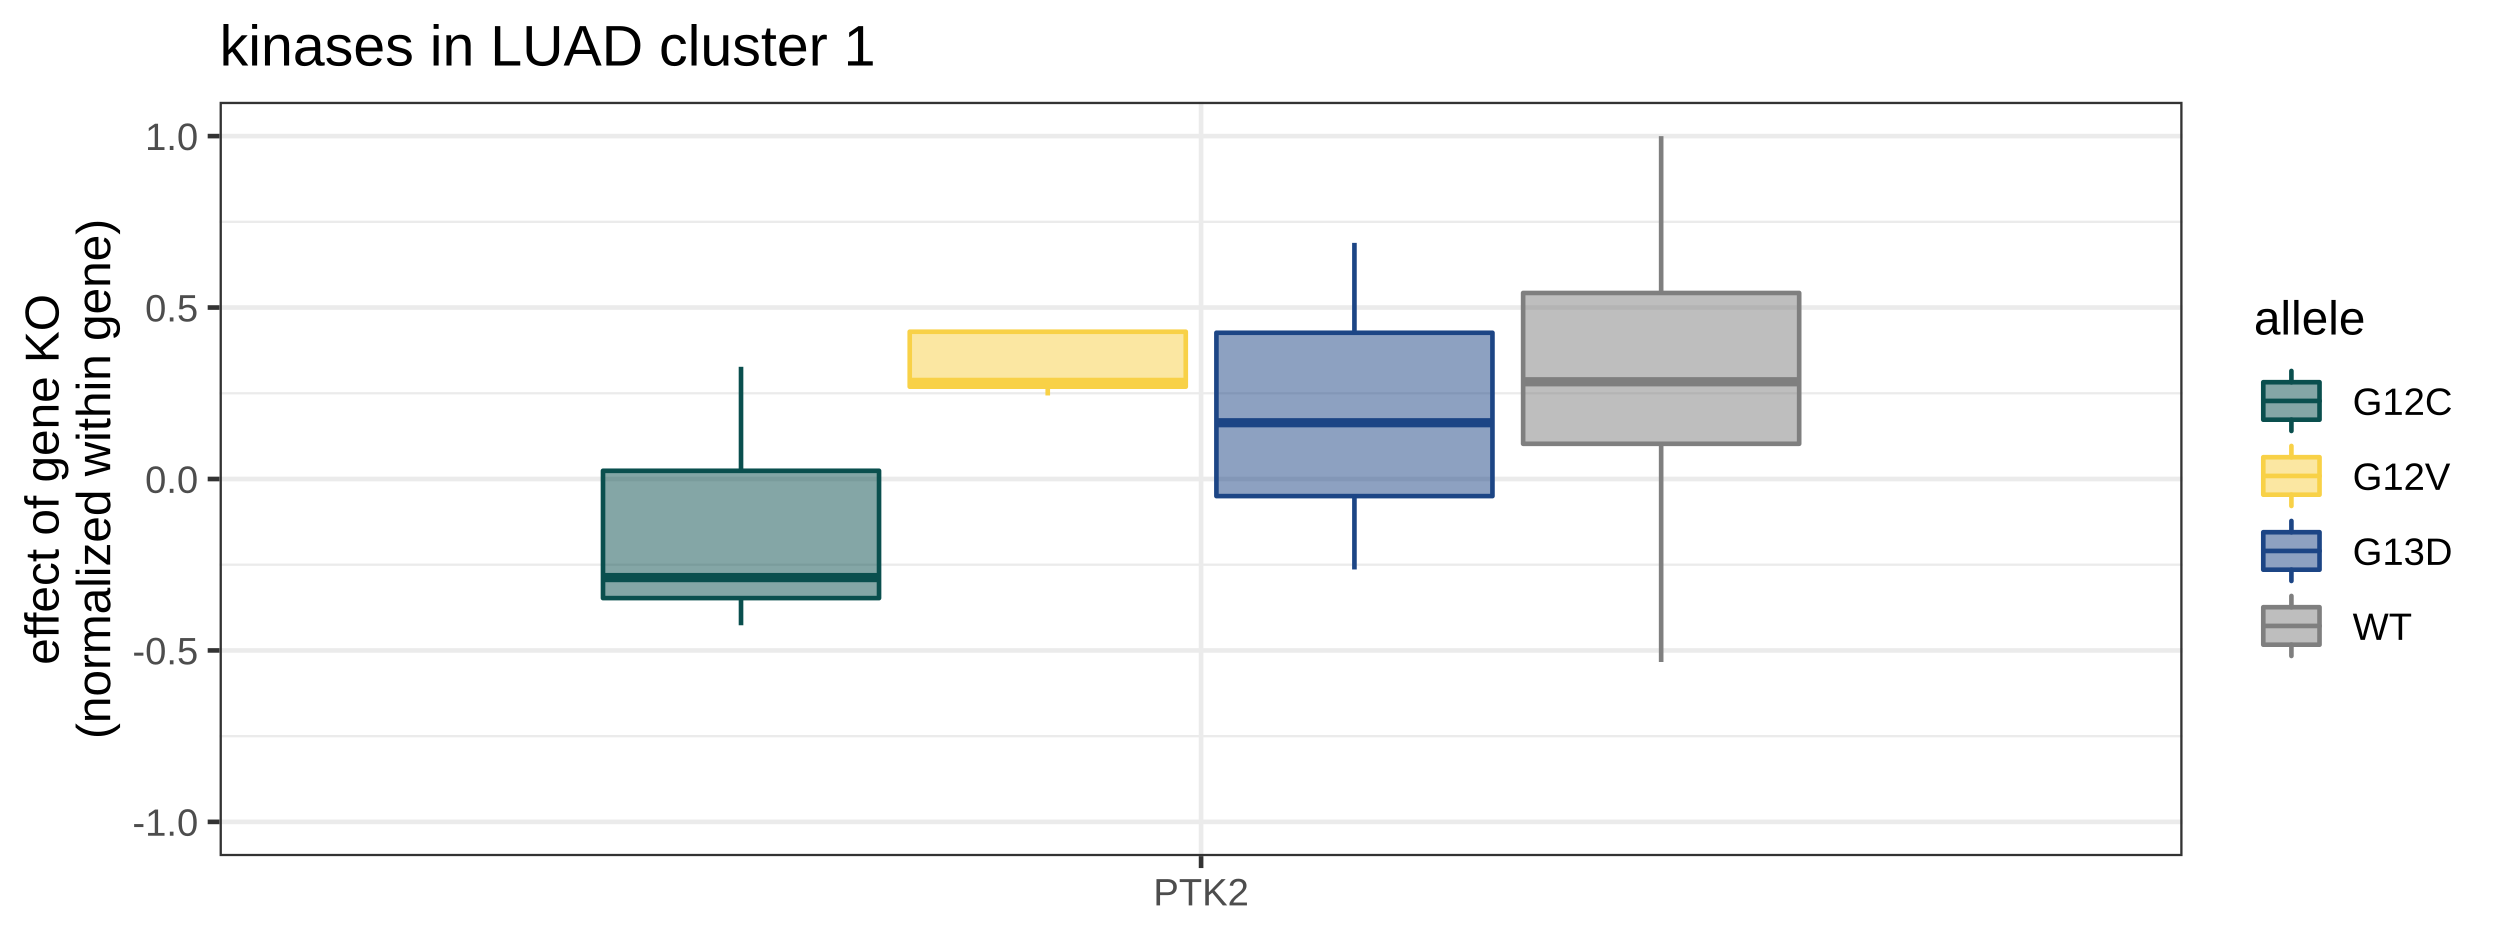
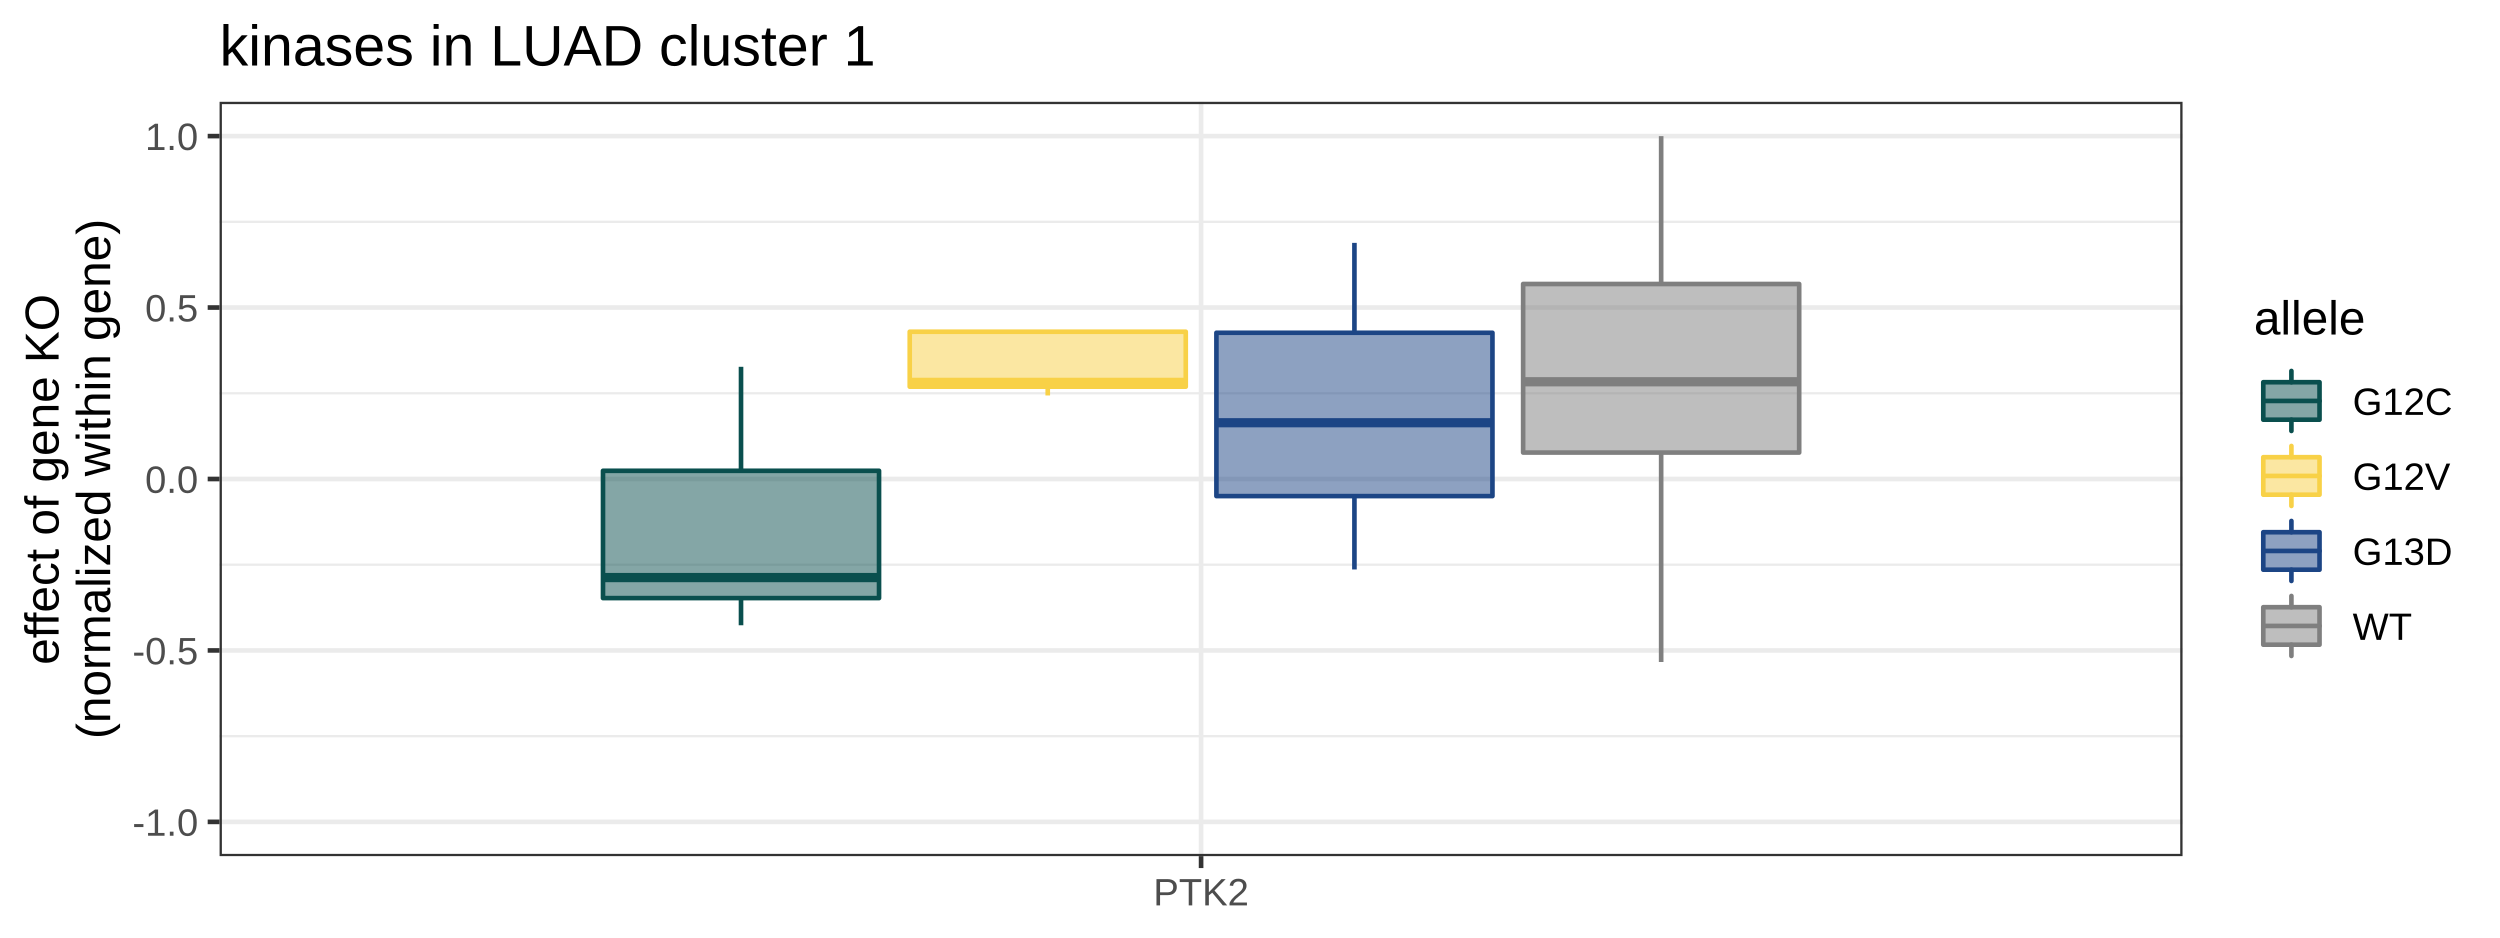
<svg xmlns="http://www.w3.org/2000/svg" viewBox="0 0 576.00 216.00">
  <defs>
    <style type="text/css">
    line, polyline, polygon, path, rect, circle {
      fill: none;
      stroke: #000000;
      stroke-linecap: round;
      stroke-linejoin: round;
      stroke-miterlimit: 10.00;
    }
  </style>
  </defs>
  <rect width="100%" height="100%" style="stroke: none; fill: #FFFFFF;" />
  <rect x="0.00" y="0.00" width="576.00" height="216.00" style="stroke-width: 1.07; stroke: #FFFFFF; fill: #FFFFFF;" />
  <defs>
    <clipPath id="cpNTAuNTl8NTAyLjg3fDE5Ny4yNnwyMy40Ng==">
      <rect x="50.59" y="23.46" width="452.27" height="173.80" />
    </clipPath>
  </defs>
  <rect x="50.59" y="23.46" width="452.27" height="173.80" style="stroke-width: 1.07; stroke: none; fill: #FFFFFF;" clip-path="url(#cpNTAuNTl8NTAyLjg3fDE5Ny4yNnwyMy40Ng==)" />
  <polyline points="50.59,169.61 502.87,169.61 " style="stroke-width: 0.53; stroke: #EBEBEB; stroke-linecap: butt;" clip-path="url(#cpNTAuNTl8NTAyLjg3fDE5Ny4yNnwyMy40Ng==)" />
  <polyline points="50.59,130.11 502.87,130.11 " style="stroke-width: 0.53; stroke: #EBEBEB; stroke-linecap: butt;" clip-path="url(#cpNTAuNTl8NTAyLjg3fDE5Ny4yNnwyMy40Ng==)" />
  <polyline points="50.59,90.61 502.87,90.61 " style="stroke-width: 0.53; stroke: #EBEBEB; stroke-linecap: butt;" clip-path="url(#cpNTAuNTl8NTAyLjg3fDE5Ny4yNnwyMy40Ng==)" />
  <polyline points="50.59,51.11 502.87,51.11 " style="stroke-width: 0.53; stroke: #EBEBEB; stroke-linecap: butt;" clip-path="url(#cpNTAuNTl8NTAyLjg3fDE5Ny4yNnwyMy40Ng==)" />
  <polyline points="50.59,189.36 502.87,189.36 " style="stroke-width: 1.07; stroke: #EBEBEB; stroke-linecap: butt;" clip-path="url(#cpNTAuNTl8NTAyLjg3fDE5Ny4yNnwyMy40Ng==)" />
  <polyline points="50.59,149.86 502.87,149.86 " style="stroke-width: 1.07; stroke: #EBEBEB; stroke-linecap: butt;" clip-path="url(#cpNTAuNTl8NTAyLjg3fDE5Ny4yNnwyMy40Ng==)" />
  <polyline points="50.59,110.36 502.87,110.36 " style="stroke-width: 1.07; stroke: #EBEBEB; stroke-linecap: butt;" clip-path="url(#cpNTAuNTl8NTAyLjg3fDE5Ny4yNnwyMy40Ng==)" />
  <polyline points="50.59,70.86 502.87,70.86 " style="stroke-width: 1.07; stroke: #EBEBEB; stroke-linecap: butt;" clip-path="url(#cpNTAuNTl8NTAyLjg3fDE5Ny4yNnwyMy40Ng==)" />
  <polyline points="50.59,31.36 502.87,31.36 " style="stroke-width: 1.07; stroke: #EBEBEB; stroke-linecap: butt;" clip-path="url(#cpNTAuNTl8NTAyLjg3fDE5Ny4yNnwyMy40Ng==)" />
  <polyline points="276.73,197.26 276.73,23.46 " style="stroke-width: 1.07; stroke: #EBEBEB; stroke-linecap: butt;" clip-path="url(#cpNTAuNTl8NTAyLjg3fDE5Ny4yNnwyMy40Ng==)" />
  <line x1="170.73" y1="108.47" x2="170.73" y2="84.51" style="stroke-width: 1.07; stroke: #0A4F4E; stroke-linecap: butt;" clip-path="url(#cpNTAuNTl8NTAyLjg3fDE5Ny4yNnwyMy40Ng==)" />
  <line x1="170.73" y1="137.80" x2="170.73" y2="144.06" style="stroke-width: 1.07; stroke: #0A4F4E; stroke-linecap: butt;" clip-path="url(#cpNTAuNTl8NTAyLjg3fDE5Ny4yNnwyMy40Ng==)" />
  <polygon points="138.93,108.47 138.93,137.80 202.53,137.80 202.53,108.47 138.93,108.47 " style="stroke-width: 1.07; stroke: #0A4F4E; fill: #0A4F4E; fill-opacity: 0.50;" clip-path="url(#cpNTAuNTl8NTAyLjg3fDE5Ny4yNnwyMy40Ng==)" />
  <line x1="138.93" y1="133.07" x2="202.53" y2="133.07" style="stroke-width: 2.13; stroke: #0A4F4E; stroke-linecap: butt;" clip-path="url(#cpNTAuNTl8NTAyLjg3fDE5Ny4yNnwyMy40Ng==)" />
  <line x1="241.40" y1="76.43" x2="241.40" y2="76.43" style="stroke-width: 1.07; stroke: #F8D147; stroke-linecap: butt;" clip-path="url(#cpNTAuNTl8NTAyLjg3fDE5Ny4yNnwyMy40Ng==)" />
  <line x1="241.40" y1="89.09" x2="241.40" y2="91.11" style="stroke-width: 1.07; stroke: #F8D147; stroke-linecap: butt;" clip-path="url(#cpNTAuNTl8NTAyLjg3fDE5Ny4yNnwyMy40Ng==)" />
  <polygon points="209.60,76.43 209.60,89.09 273.20,89.09 273.20,76.43 209.60,76.43 " style="stroke-width: 1.07; stroke: #F8D147; fill: #F8D147; fill-opacity: 0.50;" clip-path="url(#cpNTAuNTl8NTAyLjg3fDE5Ny4yNnwyMy40Ng==)" />
  <line x1="209.60" y1="88.10" x2="273.20" y2="88.10" style="stroke-width: 2.13; stroke: #F8D147; stroke-linecap: butt;" clip-path="url(#cpNTAuNTl8NTAyLjg3fDE5Ny4yNnwyMy40Ng==)" />
  <line x1="312.06" y1="76.67" x2="312.06" y2="55.95" style="stroke-width: 1.07; stroke: #1C4585; stroke-linecap: butt;" clip-path="url(#cpNTAuNTl8NTAyLjg3fDE5Ny4yNnwyMy40Ng==)" />
  <line x1="312.06" y1="114.30" x2="312.06" y2="131.21" style="stroke-width: 1.07; stroke: #1C4585; stroke-linecap: butt;" clip-path="url(#cpNTAuNTl8NTAyLjg3fDE5Ny4yNnwyMy40Ng==)" />
  <polygon points="280.26,76.67 280.26,114.30 343.86,114.30 343.86,76.67 280.26,76.67 " style="stroke-width: 1.07; stroke: #1C4585; fill: #1C4585; fill-opacity: 0.50;" clip-path="url(#cpNTAuNTl8NTAyLjg3fDE5Ny4yNnwyMy40Ng==)" />
  <line x1="280.26" y1="97.40" x2="343.86" y2="97.40" style="stroke-width: 2.13; stroke: #1C4585; stroke-linecap: butt;" clip-path="url(#cpNTAuNTl8NTAyLjg3fDE5Ny4yNnwyMy40Ng==)" />
-   <line x1="382.73" y1="67.50" x2="382.73" y2="31.36" style="stroke-width: 1.07; stroke: #7F7F7F; stroke-linecap: butt;" clip-path="url(#cpNTAuNTl8NTAyLjg3fDE5Ny4yNnwyMy40Ng==)" />
-   <line x1="382.73" y1="102.25" x2="382.73" y2="152.52" style="stroke-width: 1.07; stroke: #7F7F7F; stroke-linecap: butt;" clip-path="url(#cpNTAuNTl8NTAyLjg3fDE5Ny4yNnwyMy40Ng==)" />
-   <polygon points="350.93,67.50 350.93,102.25 414.53,102.25 414.53,67.50 350.93,67.50 " style="stroke-width: 1.07; stroke: #7F7F7F; fill: #7F7F7F; fill-opacity: 0.50;" clip-path="url(#cpNTAuNTl8NTAyLjg3fDE5Ny4yNnwyMy40Ng==)" />
+   <line x1="382.73" y1="65.43" x2="382.73" y2="31.36" style="stroke-width: 1.07; stroke: #7F7F7F; stroke-linecap: butt;" clip-path="url(#cpNTAuNTl8NTAyLjg3fDE5Ny4yNnwyMy40Ng==)" />
+   <line x1="382.73" y1="104.27" x2="382.73" y2="152.52" style="stroke-width: 1.07; stroke: #7F7F7F; stroke-linecap: butt;" clip-path="url(#cpNTAuNTl8NTAyLjg3fDE5Ny4yNnwyMy40Ng==)" />
+   <polygon points="350.93,65.43 350.93,104.27 414.53,104.27 414.53,65.43 350.93,65.43 " style="stroke-width: 1.07; stroke: #7F7F7F; fill: #7F7F7F; fill-opacity: 0.50;" clip-path="url(#cpNTAuNTl8NTAyLjg3fDE5Ny4yNnwyMy40Ng==)" />
  <line x1="350.93" y1="87.96" x2="414.53" y2="87.96" style="stroke-width: 2.13; stroke: #7F7F7F; stroke-linecap: butt;" clip-path="url(#cpNTAuNTl8NTAyLjg3fDE5Ny4yNnwyMy40Ng==)" />
  <rect x="50.59" y="23.46" width="452.27" height="173.80" style="stroke-width: 1.07; stroke: #333333;" clip-path="url(#cpNTAuNTl8NTAyLjg3fDE5Ny4yNnwyMy40Ng==)" />
  <defs>
    <clipPath id="cpMC4wMHw1NzYuMDB8MjE2LjAwfDAuMDA=">
      <rect x="0.00" y="0.00" width="576.00" height="216.00" />
    </clipPath>
  </defs>
  <g clip-path="url(#cpMC4wMHw1NzYuMDB8MjE2LjAwfDAuMDA=)">
    <text x="30.51" y="192.56" style="font-size: 8.80px; fill: #4D4D4D; font-family: Arial;" textLength="15.16px" lengthAdjust="spacingAndGlyphs">-1.0</text>
  </g>
  <g clip-path="url(#cpMC4wMHw1NzYuMDB8MjE2LjAwfDAuMDA=)">
    <text x="30.51" y="153.06" style="font-size: 8.80px; fill: #4D4D4D; font-family: Arial;" textLength="15.16px" lengthAdjust="spacingAndGlyphs">-0.5</text>
  </g>
  <g clip-path="url(#cpMC4wMHw1NzYuMDB8MjE2LjAwfDAuMDA=)">
    <text x="33.43" y="113.56" style="font-size: 8.80px; fill: #4D4D4D; font-family: Arial;" textLength="12.23px" lengthAdjust="spacingAndGlyphs">0.0</text>
  </g>
  <g clip-path="url(#cpMC4wMHw1NzYuMDB8MjE2LjAwfDAuMDA=)">
    <text x="33.43" y="74.06" style="font-size: 8.80px; fill: #4D4D4D; font-family: Arial;" textLength="12.23px" lengthAdjust="spacingAndGlyphs">0.5</text>
  </g>
  <g clip-path="url(#cpMC4wMHw1NzYuMDB8MjE2LjAwfDAuMDA=)">
    <text x="33.43" y="34.56" style="font-size: 8.80px; fill: #4D4D4D; font-family: Arial;" textLength="12.23px" lengthAdjust="spacingAndGlyphs">1.0</text>
  </g>
  <polyline points="47.85,189.36 50.59,189.36 " style="stroke-width: 1.07; stroke: #333333; stroke-linecap: butt;" clip-path="url(#cpMC4wMHw1NzYuMDB8MjE2LjAwfDAuMDA=)" />
  <polyline points="47.85,149.86 50.59,149.86 " style="stroke-width: 1.07; stroke: #333333; stroke-linecap: butt;" clip-path="url(#cpMC4wMHw1NzYuMDB8MjE2LjAwfDAuMDA=)" />
  <polyline points="47.85,110.36 50.59,110.36 " style="stroke-width: 1.07; stroke: #333333; stroke-linecap: butt;" clip-path="url(#cpMC4wMHw1NzYuMDB8MjE2LjAwfDAuMDA=)" />
  <polyline points="47.85,70.86 50.59,70.86 " style="stroke-width: 1.07; stroke: #333333; stroke-linecap: butt;" clip-path="url(#cpMC4wMHw1NzYuMDB8MjE2LjAwfDAuMDA=)" />
  <polyline points="47.85,31.36 50.59,31.36 " style="stroke-width: 1.07; stroke: #333333; stroke-linecap: butt;" clip-path="url(#cpMC4wMHw1NzYuMDB8MjE2LjAwfDAuMDA=)" />
  <polyline points="276.73,200.00 276.73,197.26 " style="stroke-width: 1.07; stroke: #333333; stroke-linecap: butt;" clip-path="url(#cpMC4wMHw1NzYuMDB8MjE2LjAwfDAuMDA=)" />
  <g clip-path="url(#cpMC4wMHw1NzYuMDB8MjE2LjAwfDAuMDA=)">
    <text x="265.73" y="208.60" style="font-size: 8.80px; fill: #4D4D4D; font-family: Arial;" textLength="22.00px" lengthAdjust="spacingAndGlyphs">PTK2</text>
  </g>
  <g clip-path="url(#cpMC4wMHw1NzYuMDB8MjE2LjAwfDAuMDA=)">
    <text transform="translate(13.50,153.17) rotate(-90)" style="font-size: 11.00px; font-family: Arial;" textLength="85.61px" lengthAdjust="spacingAndGlyphs">effect of gene KO</text>
  </g>
  <g clip-path="url(#cpMC4wMHw1NzYuMDB8MjE2LjAwfDAuMDA=)">
    <text transform="translate(25.38,170.27) rotate(-90)" style="font-size: 11.00px; font-family: Arial;" textLength="119.81px" lengthAdjust="spacingAndGlyphs">(normalized within gene)</text>
  </g>
  <rect x="513.82" y="62.38" width="56.70" height="95.96" style="stroke-width: 1.07; stroke: none; fill: #FFFFFF;" clip-path="url(#cpMC4wMHw1NzYuMDB8MjE2LjAwfDAuMDA=)" />
  <g clip-path="url(#cpMC4wMHw1NzYuMDB8MjE2LjAwfDAuMDA=)">
    <text x="519.30" y="77.07" style="font-size: 11.00px; font-family: Arial;" textLength="25.67px" lengthAdjust="spacingAndGlyphs">allele</text>
  </g>
  <rect x="519.30" y="83.74" width="17.28" height="17.28" style="stroke-width: 1.07; stroke: none; fill: #FFFFFF;" clip-path="url(#cpMC4wMHw1NzYuMDB8MjE2LjAwfDAuMDA=)" />
  <polyline points="527.94,99.29 527.94,96.70 " style="stroke-width: 1.07; stroke: #0A4F4E;" clip-path="url(#cpMC4wMHw1NzYuMDB8MjE2LjAwfDAuMDA=)" />
  <polyline points="527.94,88.06 527.94,85.47 " style="stroke-width: 1.07; stroke: #0A4F4E;" clip-path="url(#cpMC4wMHw1NzYuMDB8MjE2LjAwfDAuMDA=)" />
  <rect x="521.46" y="88.06" width="12.96" height="8.64" style="stroke-width: 1.07; stroke: #0A4F4E; fill: #0A4F4E; fill-opacity: 0.50;" clip-path="url(#cpMC4wMHw1NzYuMDB8MjE2LjAwfDAuMDA=)" />
  <polyline points="521.46,92.38 534.42,92.38 " style="stroke-width: 1.07; stroke: #0A4F4E;" clip-path="url(#cpMC4wMHw1NzYuMDB8MjE2LjAwfDAuMDA=)" />
  <rect x="519.30" y="101.02" width="17.28" height="17.28" style="stroke-width: 1.07; stroke: none; fill: #FFFFFF;" clip-path="url(#cpMC4wMHw1NzYuMDB8MjE2LjAwfDAuMDA=)" />
  <polyline points="527.94,116.57 527.94,113.98 " style="stroke-width: 1.07; stroke: #F8D147;" clip-path="url(#cpMC4wMHw1NzYuMDB8MjE2LjAwfDAuMDA=)" />
  <polyline points="527.94,105.34 527.94,102.75 " style="stroke-width: 1.07; stroke: #F8D147;" clip-path="url(#cpMC4wMHw1NzYuMDB8MjE2LjAwfDAuMDA=)" />
  <rect x="521.46" y="105.34" width="12.96" height="8.64" style="stroke-width: 1.07; stroke: #F8D147; fill: #F8D147; fill-opacity: 0.50;" clip-path="url(#cpMC4wMHw1NzYuMDB8MjE2LjAwfDAuMDA=)" />
  <polyline points="521.46,109.66 534.42,109.66 " style="stroke-width: 1.07; stroke: #F8D147;" clip-path="url(#cpMC4wMHw1NzYuMDB8MjE2LjAwfDAuMDA=)" />
  <rect x="519.30" y="118.30" width="17.28" height="17.28" style="stroke-width: 1.07; stroke: none; fill: #FFFFFF;" clip-path="url(#cpMC4wMHw1NzYuMDB8MjE2LjAwfDAuMDA=)" />
  <polyline points="527.94,133.85 527.94,131.26 " style="stroke-width: 1.07; stroke: #1C4585;" clip-path="url(#cpMC4wMHw1NzYuMDB8MjE2LjAwfDAuMDA=)" />
  <polyline points="527.94,122.62 527.94,120.03 " style="stroke-width: 1.07; stroke: #1C4585;" clip-path="url(#cpMC4wMHw1NzYuMDB8MjE2LjAwfDAuMDA=)" />
  <rect x="521.46" y="122.62" width="12.96" height="8.64" style="stroke-width: 1.07; stroke: #1C4585; fill: #1C4585; fill-opacity: 0.50;" clip-path="url(#cpMC4wMHw1NzYuMDB8MjE2LjAwfDAuMDA=)" />
  <polyline points="521.46,126.94 534.42,126.94 " style="stroke-width: 1.07; stroke: #1C4585;" clip-path="url(#cpMC4wMHw1NzYuMDB8MjE2LjAwfDAuMDA=)" />
  <rect x="519.30" y="135.58" width="17.28" height="17.28" style="stroke-width: 1.07; stroke: none; fill: #FFFFFF;" clip-path="url(#cpMC4wMHw1NzYuMDB8MjE2LjAwfDAuMDA=)" />
  <polyline points="527.94,151.13 527.94,148.54 " style="stroke-width: 1.07; stroke: #7F7F7F;" clip-path="url(#cpMC4wMHw1NzYuMDB8MjE2LjAwfDAuMDA=)" />
  <polyline points="527.94,139.90 527.94,137.31 " style="stroke-width: 1.07; stroke: #7F7F7F;" clip-path="url(#cpMC4wMHw1NzYuMDB8MjE2LjAwfDAuMDA=)" />
  <rect x="521.46" y="139.90" width="12.96" height="8.64" style="stroke-width: 1.07; stroke: #7F7F7F; fill: #7F7F7F; fill-opacity: 0.50;" clip-path="url(#cpMC4wMHw1NzYuMDB8MjE2LjAwfDAuMDA=)" />
  <polyline points="521.46,144.22 534.42,144.22 " style="stroke-width: 1.07; stroke: #7F7F7F;" clip-path="url(#cpMC4wMHw1NzYuMDB8MjE2LjAwfDAuMDA=)" />
  <g clip-path="url(#cpMC4wMHw1NzYuMDB8MjE2LjAwfDAuMDA=)">
    <text x="542.06" y="95.59" style="font-size: 8.80px; font-family: Arial;" textLength="22.98px" lengthAdjust="spacingAndGlyphs">G12C</text>
  </g>
  <g clip-path="url(#cpMC4wMHw1NzYuMDB8MjE2LjAwfDAuMDA=)">
    <text x="542.06" y="112.87" style="font-size: 8.80px; font-family: Arial;" textLength="22.49px" lengthAdjust="spacingAndGlyphs">G12V</text>
  </g>
  <g clip-path="url(#cpMC4wMHw1NzYuMDB8MjE2LjAwfDAuMDA=)">
    <text x="542.06" y="130.15" style="font-size: 8.80px; font-family: Arial;" textLength="22.98px" lengthAdjust="spacingAndGlyphs">G13D</text>
  </g>
  <g clip-path="url(#cpMC4wMHw1NzYuMDB8MjE2LjAwfDAuMDA=)">
    <text x="542.06" y="147.43" style="font-size: 8.80px; font-family: Arial;" textLength="13.68px" lengthAdjust="spacingAndGlyphs">WT</text>
  </g>
  <g clip-path="url(#cpMC4wMHw1NzYuMDB8MjE2LjAwfDAuMDA=)">
    <text x="50.59" y="15.10" style="font-size: 13.20px; font-family: Arial;" textLength="151.15px" lengthAdjust="spacingAndGlyphs">kinases in LUAD cluster 1</text>
  </g>
</svg>
